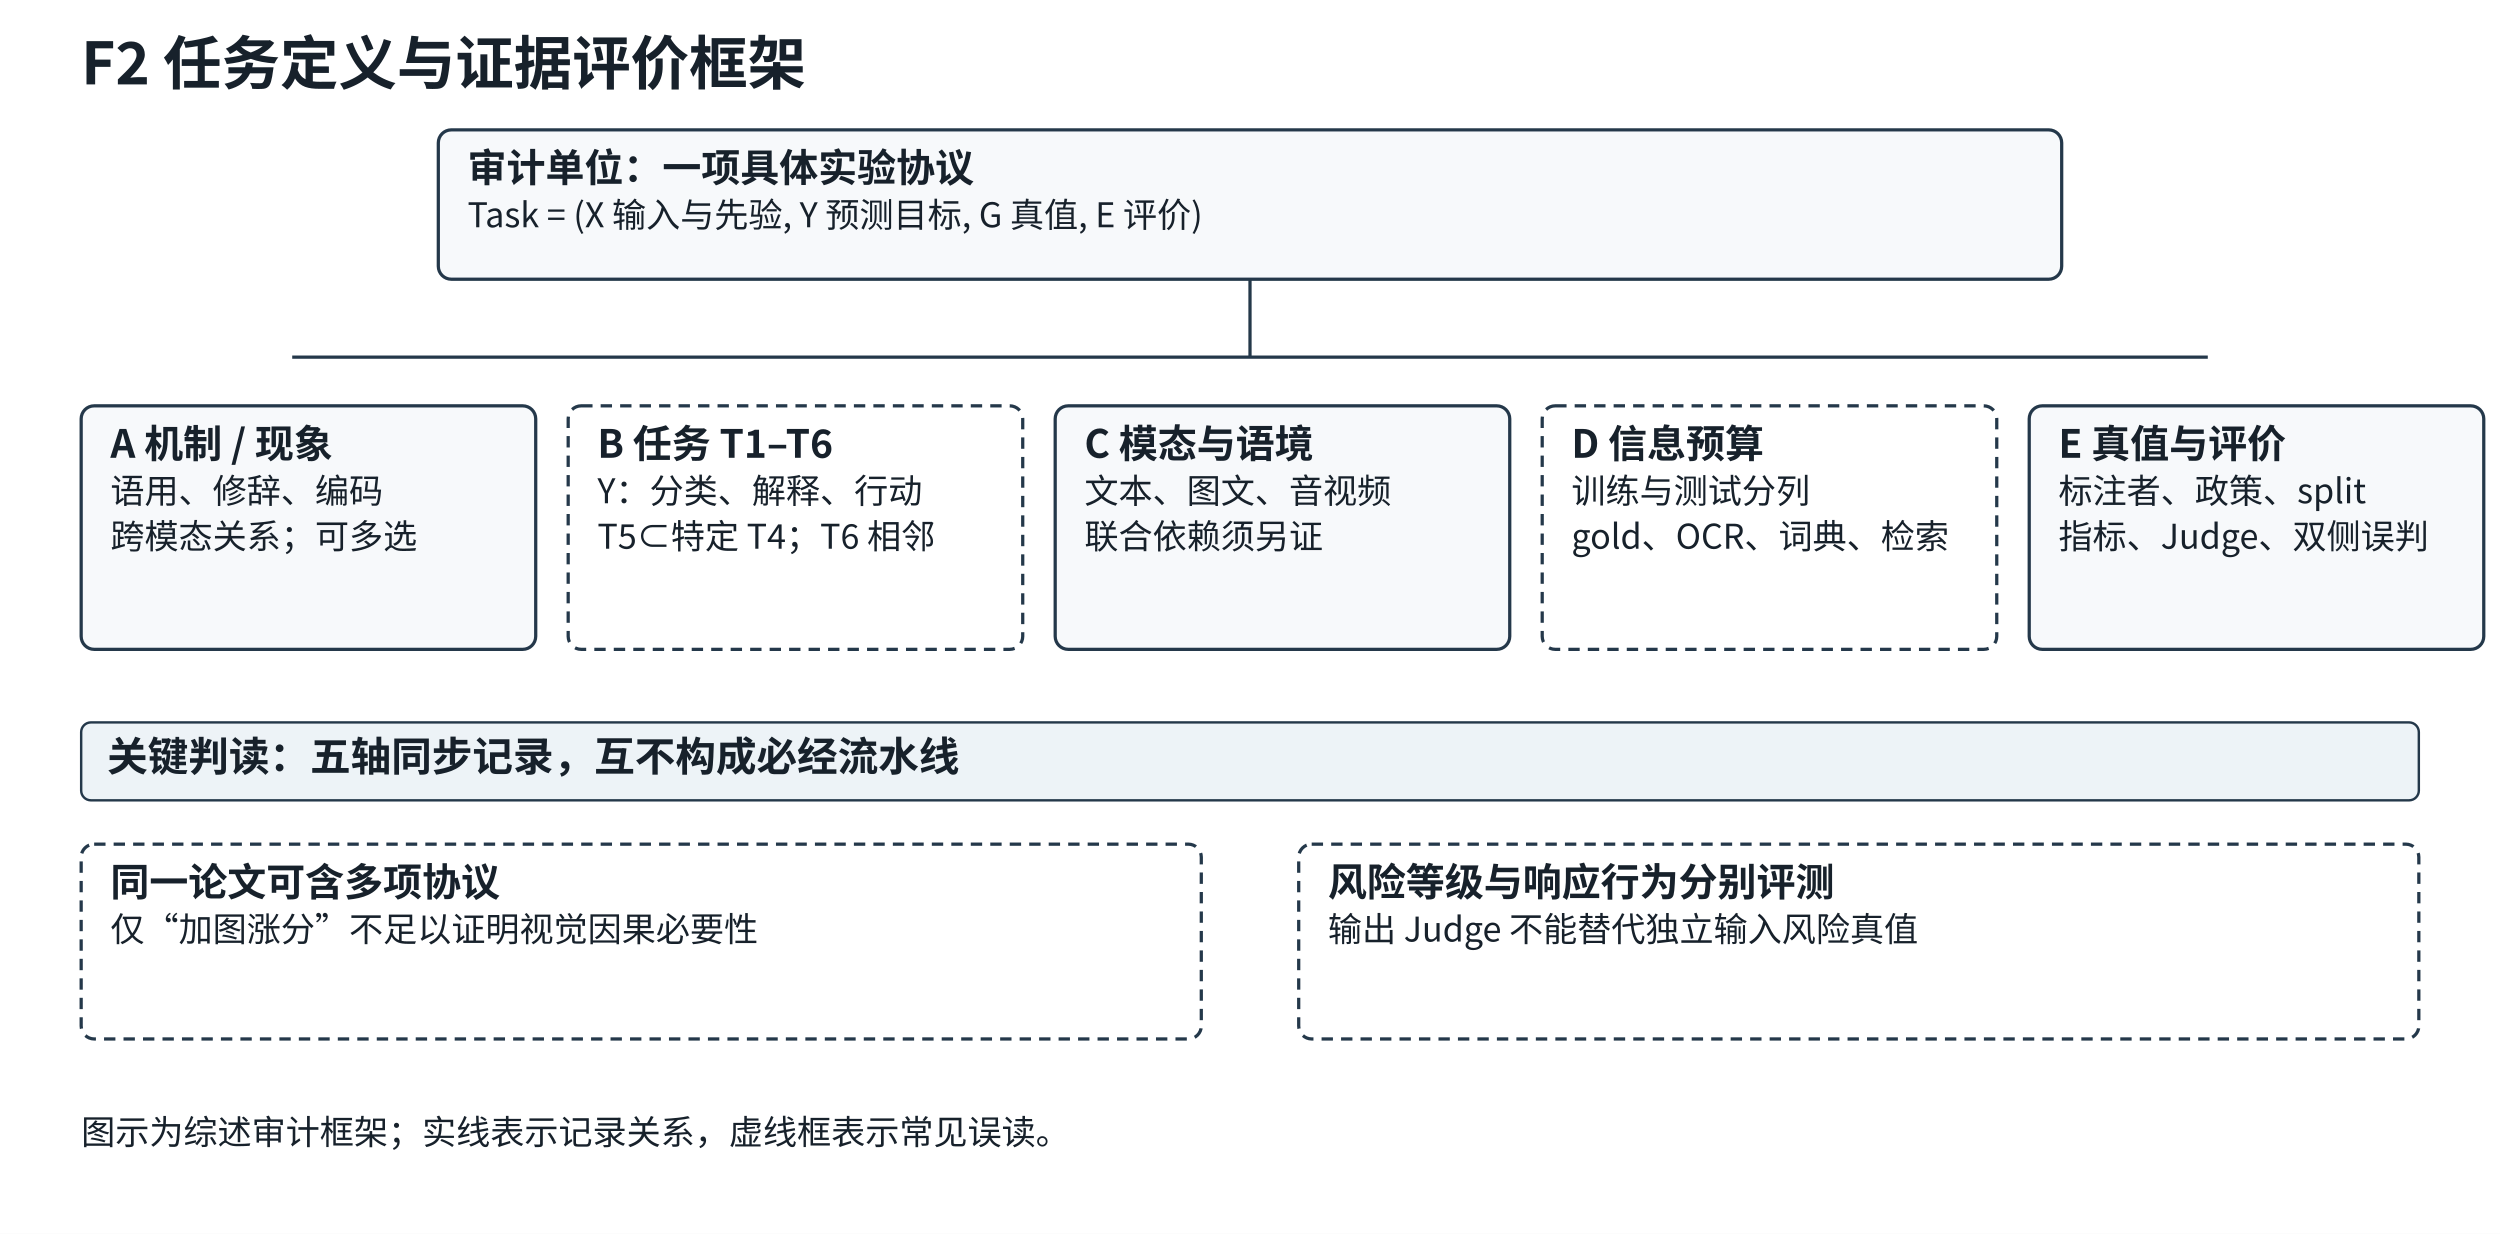
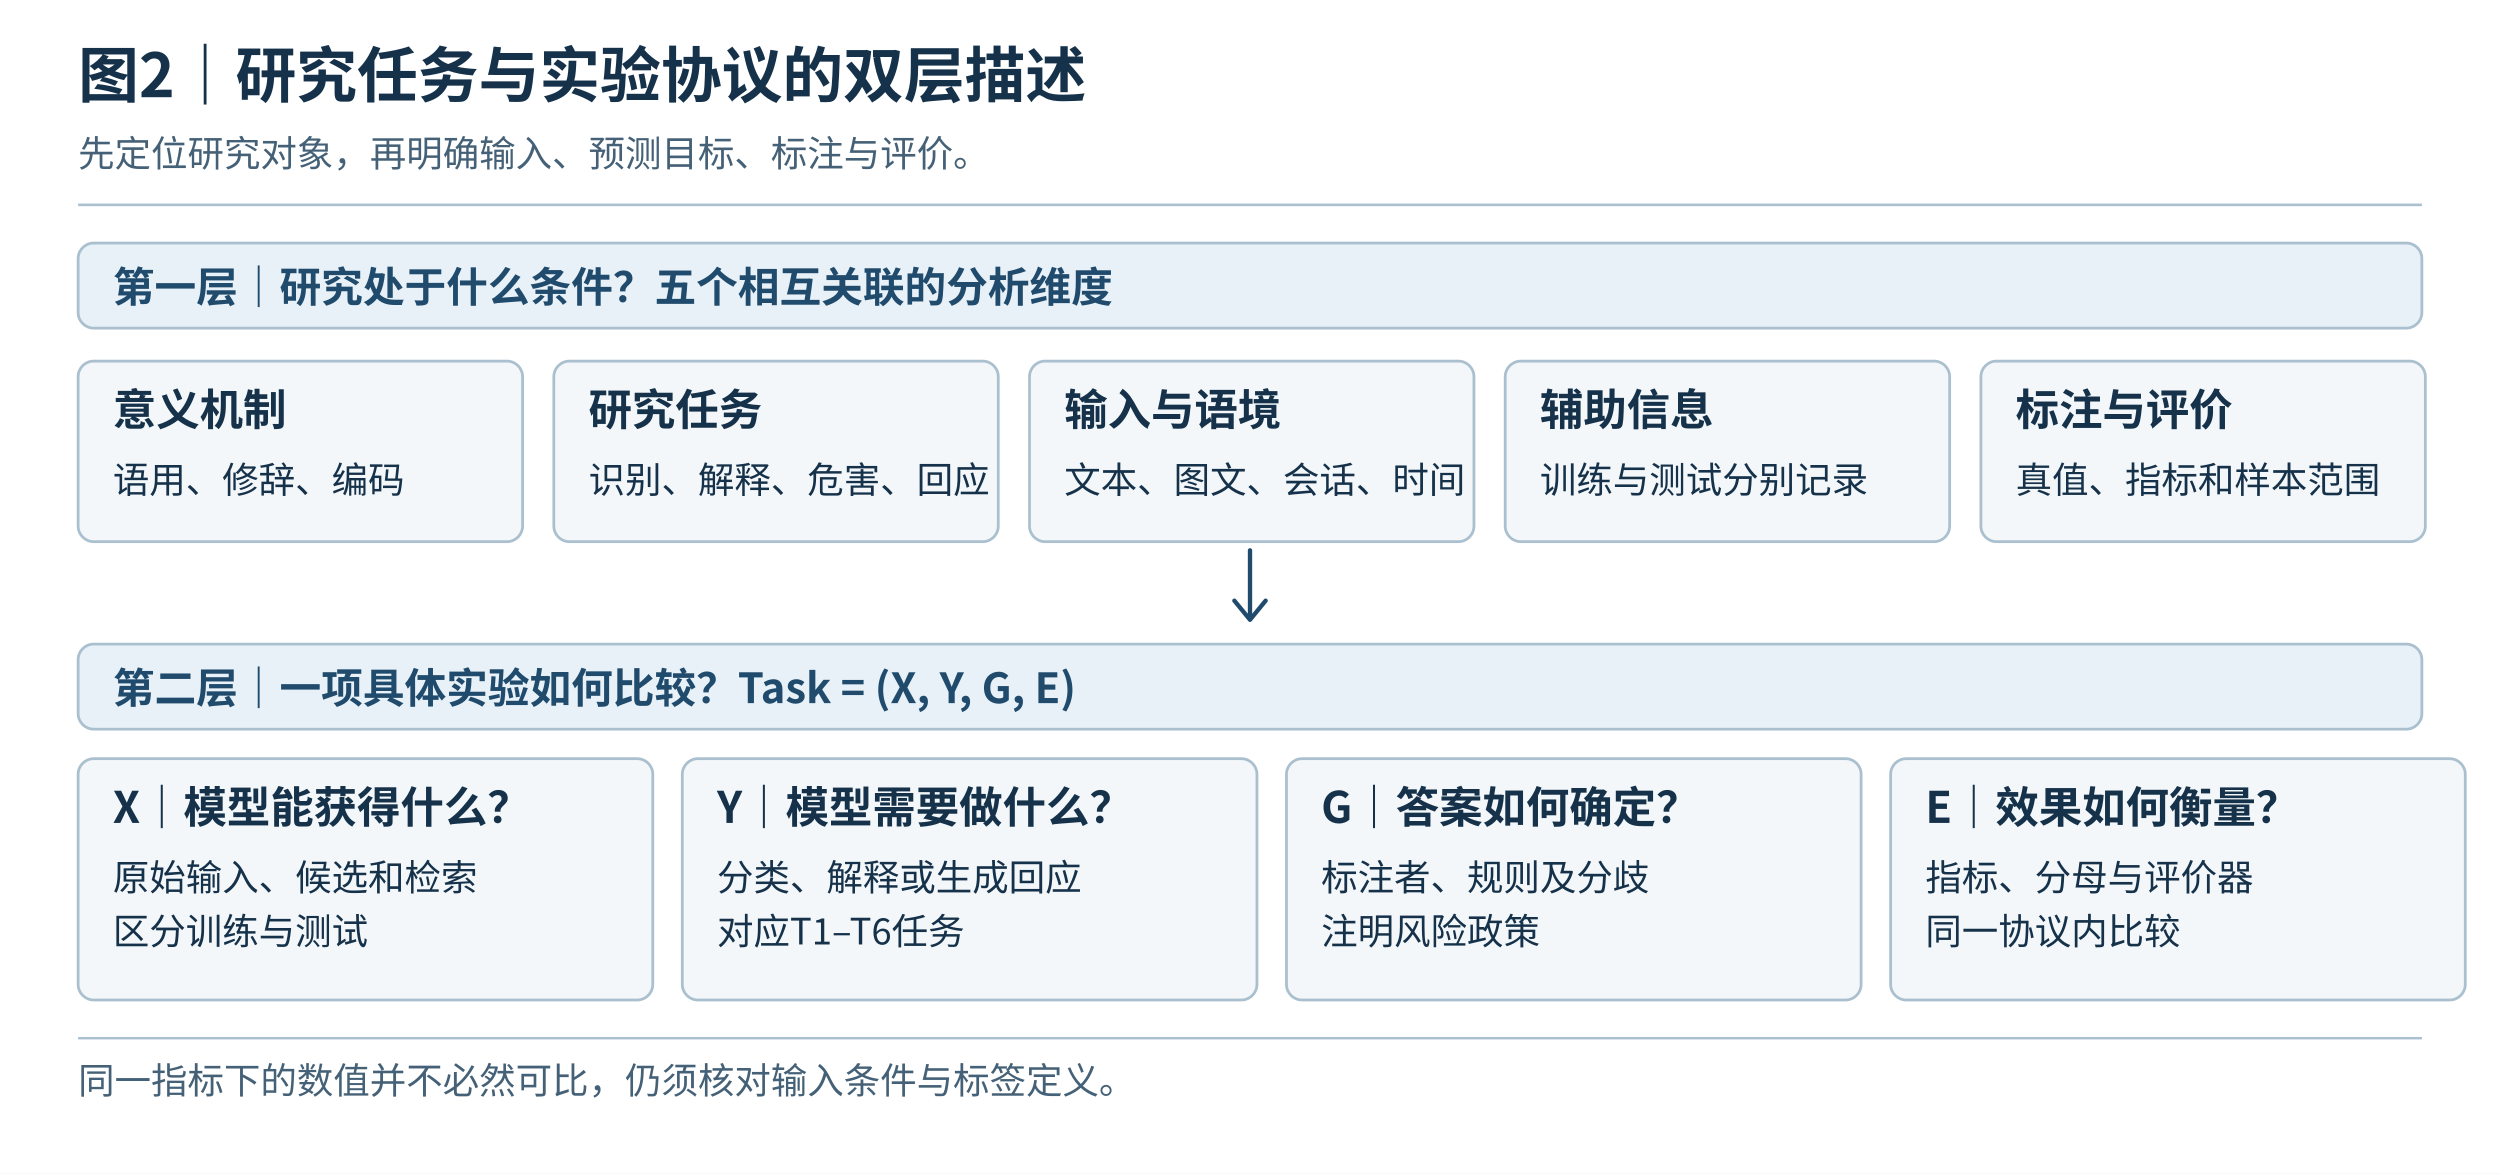
- <svg xmlns="http://www.w3.org/2000/svg" width="1540" height="760" viewBox="0 0 1540 760" role="img" aria-label="F2">
-   <style>
-   text { font-family: "Microsoft YaHei", "Noto Sans CJK SC", "Source Han Sans SC", sans-serif; fill: #17212b; }
-   .title { font-size: 36px; font-weight: 700; }
-   .section { font-size: 25px; font-weight: 700; }
-   .label { font-size: 24px; font-weight: 600; }
-   .small { font-size: 21px; }
-   .box { fill: #f7f9fb; stroke: #24384a; stroke-width: 2; }
-   .alt { fill: #fff; stroke: #24384a; stroke-width: 2; stroke-dasharray: 7 5; }
-   .band { fill: #edf3f7; stroke: #24384a; stroke-width: 1.5; }
-   .link { fill: none; stroke: #24384a; stroke-width: 2; }
-   .dash { fill: none; stroke: #516473; stroke-width: 2; stroke-dasharray: 7 6; }
- </style>
-   <rect width="1540" height="760" fill="#fff" />
-   <text x="50" y="52" class="title">F2  任务定义与证据评价框架</text>
-   <rect x="270" y="80" width="1000" height="92" rx="8" class="box" />
-   <text x="288" y="112" class="label">审计单位：一项具体实验协议</text>
-   <text x="288" y="140" class="small">Task = (X 输入与先验, Y 预测目标, G 真值, E 评价)</text>
-   <path d="M770 172 V220 M180 220 H1360" class="link" />
-   <rect x="50" y="250" width="280" height="150" rx="8" class="box" />
-   <text x="68" y="282" class="label">A 机制 / 现象</text>
-   <text x="68" y="310" class="small">语用、修辞、编码</text>
-   <text x="68" y="338" class="small">跨模态关系；可多选</text>
-   <rect x="350" y="250" width="280" height="150" rx="8" class="alt" />
-   <text x="368" y="282" class="label">B 任务 T1–T6</text>
-   <text x="368" y="310" class="small">Y：分类、解释、行动</text>
-   <text x="368" y="338" class="small">T5⊂特定 T4；T6 相邻</text>
-   <rect x="650" y="250" width="280" height="150" rx="8" class="box" />
-   <text x="668" y="282" class="label">C 模态与语境</text>
-   <text x="668" y="310" class="small">文本、图文、音视频</text>
-   <text x="668" y="338" class="small">联合依赖须另证</text>
-   <rect x="950" y="250" width="280" height="150" rx="8" class="alt" />
-   <text x="968" y="282" class="label">D 信息预算</text>
-   <text x="968" y="310" class="small">训练与测试分列</text>
-   <text x="968" y="338" class="small">gold、OCR、词典、检索</text>
-   <rect x="1250" y="250" width="280" height="150" rx="8" class="box" />
-   <text x="1268" y="282" class="label">E 真值与评价</text>
-   <text x="1268" y="310" class="small">标注者、政策、split</text>
-   <text x="1268" y="338" class="small">指标、Judge、双侧误判</text>
-   <rect x="50" y="445" width="1440" height="48" rx="6" class="band" />
-   <text x="66" y="475" class="section">关键判读：五轴同步记录，互不构成必经流水线</text>
-   <rect x="50" y="520" width="690" height="120" rx="8" class="alt" />
-   <text x="68" y="552" class="label">同一论文可含多项协议</text>
-   <text x="68" y="580" class="small">仅“加图涨分”不足以证明视觉因果必要性</text>
-   <rect x="800" y="520" width="690" height="120" rx="8" class="alt" />
-   <text x="818" y="552" class="label">风险等级与响应行为分别评测</text>
-   <text x="818" y="580" class="small">输出 Judge 不能替代独立输入风险真值</text>
-   <text x="50" y="705" class="small">图示为综述审计框架；实线表示记录关系，虚线框表示常见误读。</text>
+ <svg xmlns="http://www.w3.org/2000/svg" width="1440" height="676" viewBox="0 0 1440 676" role="img" aria-label="图2｜研究任务与实验协议的双层描述">
+   <style>text{font-family:"Noto Sans CJK SC","Microsoft YaHei","Source Han Sans SC",sans-serif;fill:#16324b} .title{font-size:35px;font-weight:700}.subtitle{font-size:21px;fill:#456177} .bandText{font-size:24px;font-weight:700;fill:#204b6d} .cardTitle{font-size:25px;font-weight:700}.body{font-size:21px}.small{font-size:19px;fill:#456177}.note{font-size:21px;fill:#456177}</style>
+   <rect width="1440" height="676" fill="#fff" />
+   <text class="title" x="45" y="56">图2｜研究任务与实验协议的双层描述</text>
+   <text class="subtitle" x="45" y="96">先定位研究对象，再明确输入、预测目标、标注与评价。</text>
+   <line x1="45" y1="118" x2="1395" y2="118" stroke="#aac0cf" stroke-width="1.5" />
+   <rect x="45" y="140" width="1350" height="49" rx="9" fill="#e8f1f7" stroke="#aac0cf" stroke-width="1.6" />
+   <text class="bandText" x="65" y="174">第一层｜研究处于什么条件？五个相互关联的分析维度</text>
+   <rect x="45" y="208" width="256" height="104" rx="9" fill="#f3f7f9" stroke="#aac0cf" stroke-width="1.6" />
+   <text class="cardTitle" x="65" y="245">意义机制</text>
+   <text class="body" x="65" y="284">语用、修辞、编码</text>
+   <rect x="319" y="208" width="256" height="104" rx="9" fill="#f3f7f9" stroke="#aac0cf" stroke-width="1.6" />
+   <text class="cardTitle" x="339" y="245">研究任务</text>
+   <text class="body" x="339" y="284">识别、解释、危害、回应</text>
+   <rect x="593" y="208" width="256" height="104" rx="9" fill="#f3f7f9" stroke="#aac0cf" stroke-width="1.6" />
+   <text class="cardTitle" x="613" y="245">输入与语境</text>
+   <text class="body" x="613" y="284">文本、图文、会话、时间</text>
+   <rect x="867" y="208" width="256" height="104" rx="9" fill="#f3f7f9" stroke="#aac0cf" stroke-width="1.6" />
+   <text class="cardTitle" x="887" y="245">辅助信息</text>
+   <text class="body" x="887" y="284">训练与测试分别记录</text>
+   <rect x="1141" y="208" width="256" height="104" rx="9" fill="#f3f7f9" stroke="#aac0cf" stroke-width="1.6" />
+   <text class="cardTitle" x="1161" y="245">标注与评价</text>
+   <text class="body" x="1161" y="284">真值、指标和样本范围</text>
+   <path d="M720 317 V357 m-9 -11 9 11 9 -11" fill="none" stroke="#204b6d" stroke-width="2.5" stroke-linecap="round" stroke-linejoin="round" />
+   <rect x="45" y="371" width="1350" height="49" rx="9" fill="#e8f1f7" stroke="#aac0cf" stroke-width="1.6" />
+   <text class="bandText" x="65" y="405">第二层｜一项具体实验如何比较？Task = (X, Y, G, E)</text>
+   <rect x="45" y="437" width="331" height="139" rx="9" fill="#f3f7f9" stroke="#aac0cf" stroke-width="1.6" />
+   <text class="cardTitle" x="65" y="474">X｜模型能获得什么？</text>
+   <text class="body" x="65" y="513">原始输入、候选和检索</text>
+   <text class="body" x="65" y="544">区分训练与测试</text>
+   <rect x="393" y="437" width="331" height="139" rx="9" fill="#f3f7f9" stroke="#aac0cf" stroke-width="1.6" />
+   <text class="cardTitle" x="413" y="474">Y｜模型需要做什么？</text>
+   <text class="body" x="413" y="513">分类、解释或生成回应</text>
+   <text class="body" x="413" y="544">对应T1–T6任务</text>
+   <rect x="741" y="437" width="331" height="139" rx="9" fill="#f3f7f9" stroke="#aac0cf" stroke-width="1.6" />
+   <text class="cardTitle" x="761" y="474">G｜答案如何确定？</text>
+   <text class="body" x="761" y="513">标注者、规则及分歧</text>
+   <text class="body" x="761" y="544">注明风险政策</text>
+   <rect x="1089" y="437" width="331" height="139" rx="9" fill="#f3f7f9" stroke="#aac0cf" stroke-width="1.6" />
+   <text class="cardTitle" x="1109" y="474">E｜效果如何衡量？</text>
+   <text class="body" x="1109" y="513">指标、分母与评价器</text>
+   <text class="body" x="1109" y="544">同一协议内比较</text>
+   <line x1="45" y1="598" x2="1395" y2="598" stroke="#aac0cf" stroke-width="1.4" />
+   <text class="note" x="45" y="630">同一指标下的数值并不必然可比，仍须核对输入条件与标签定义。</text>
</svg>
